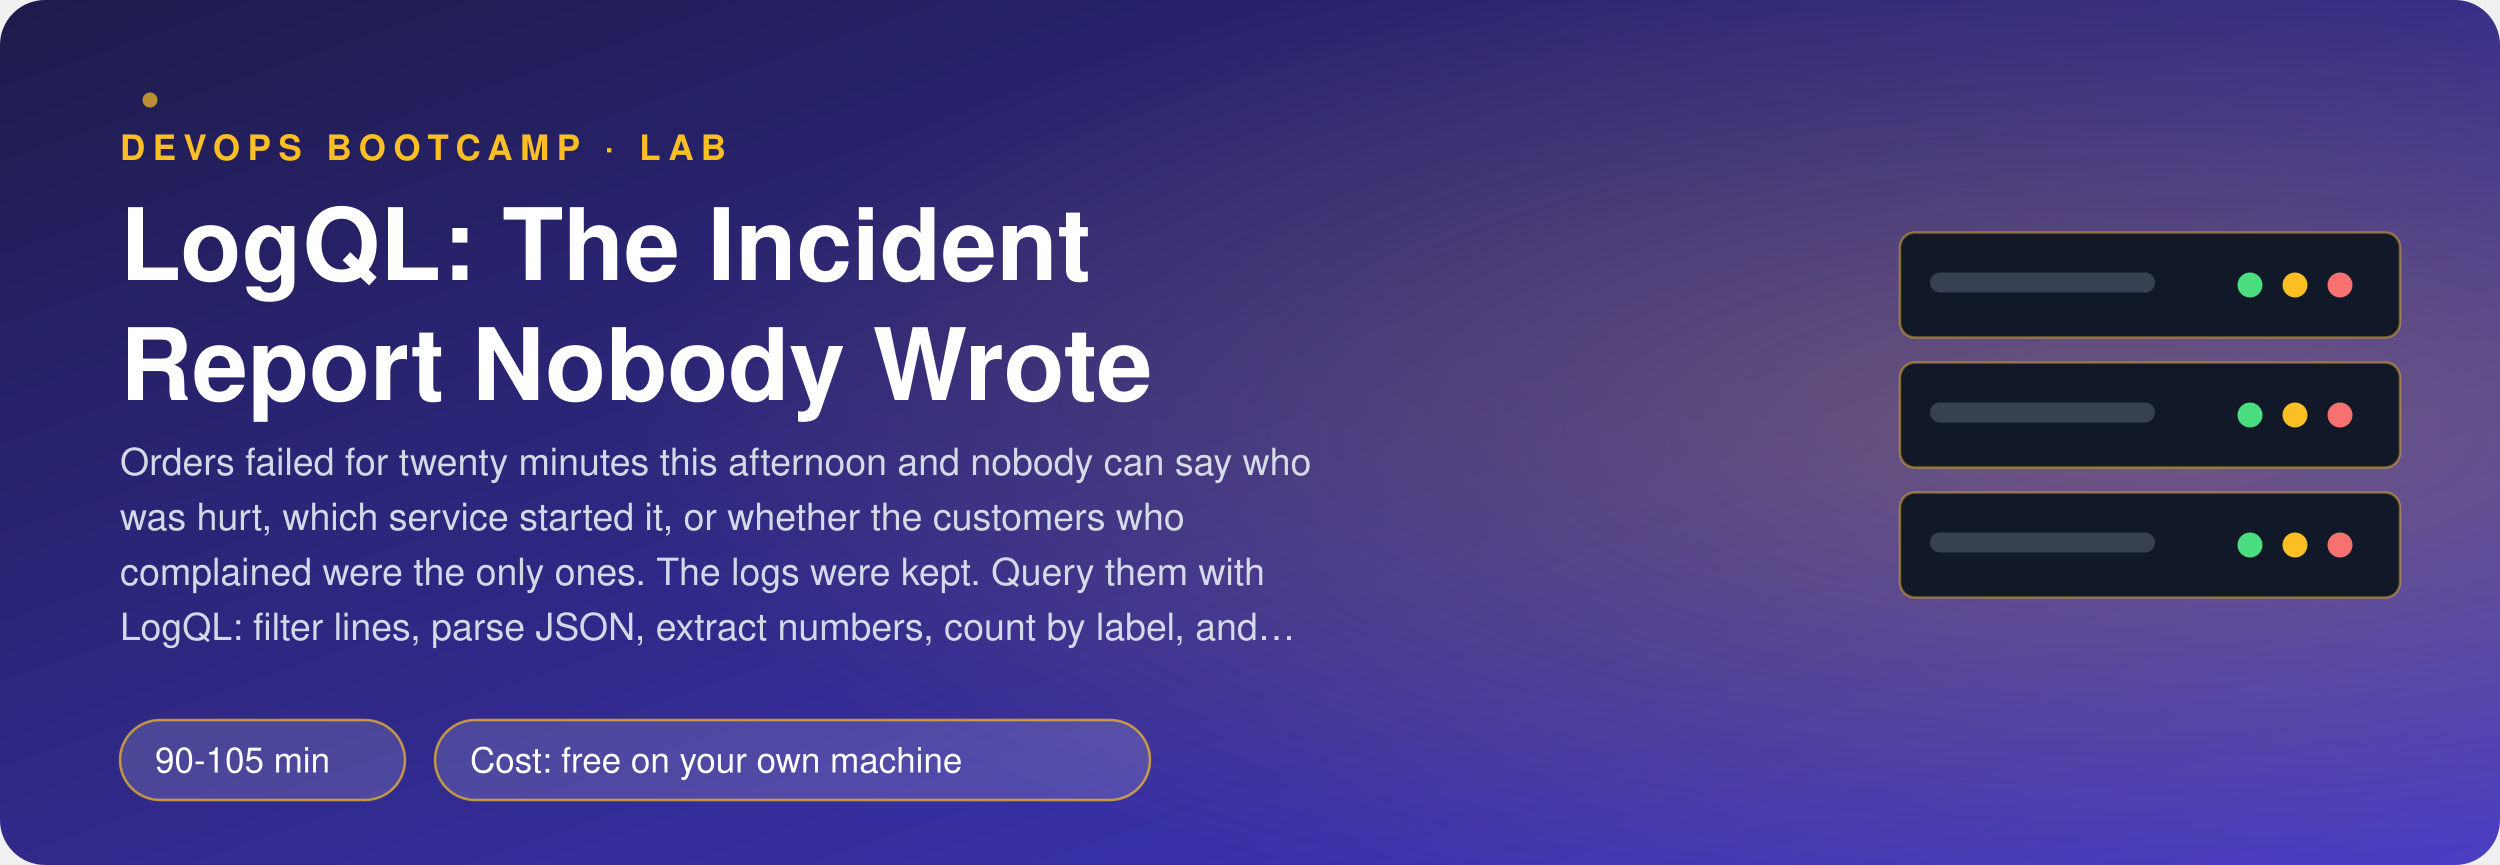
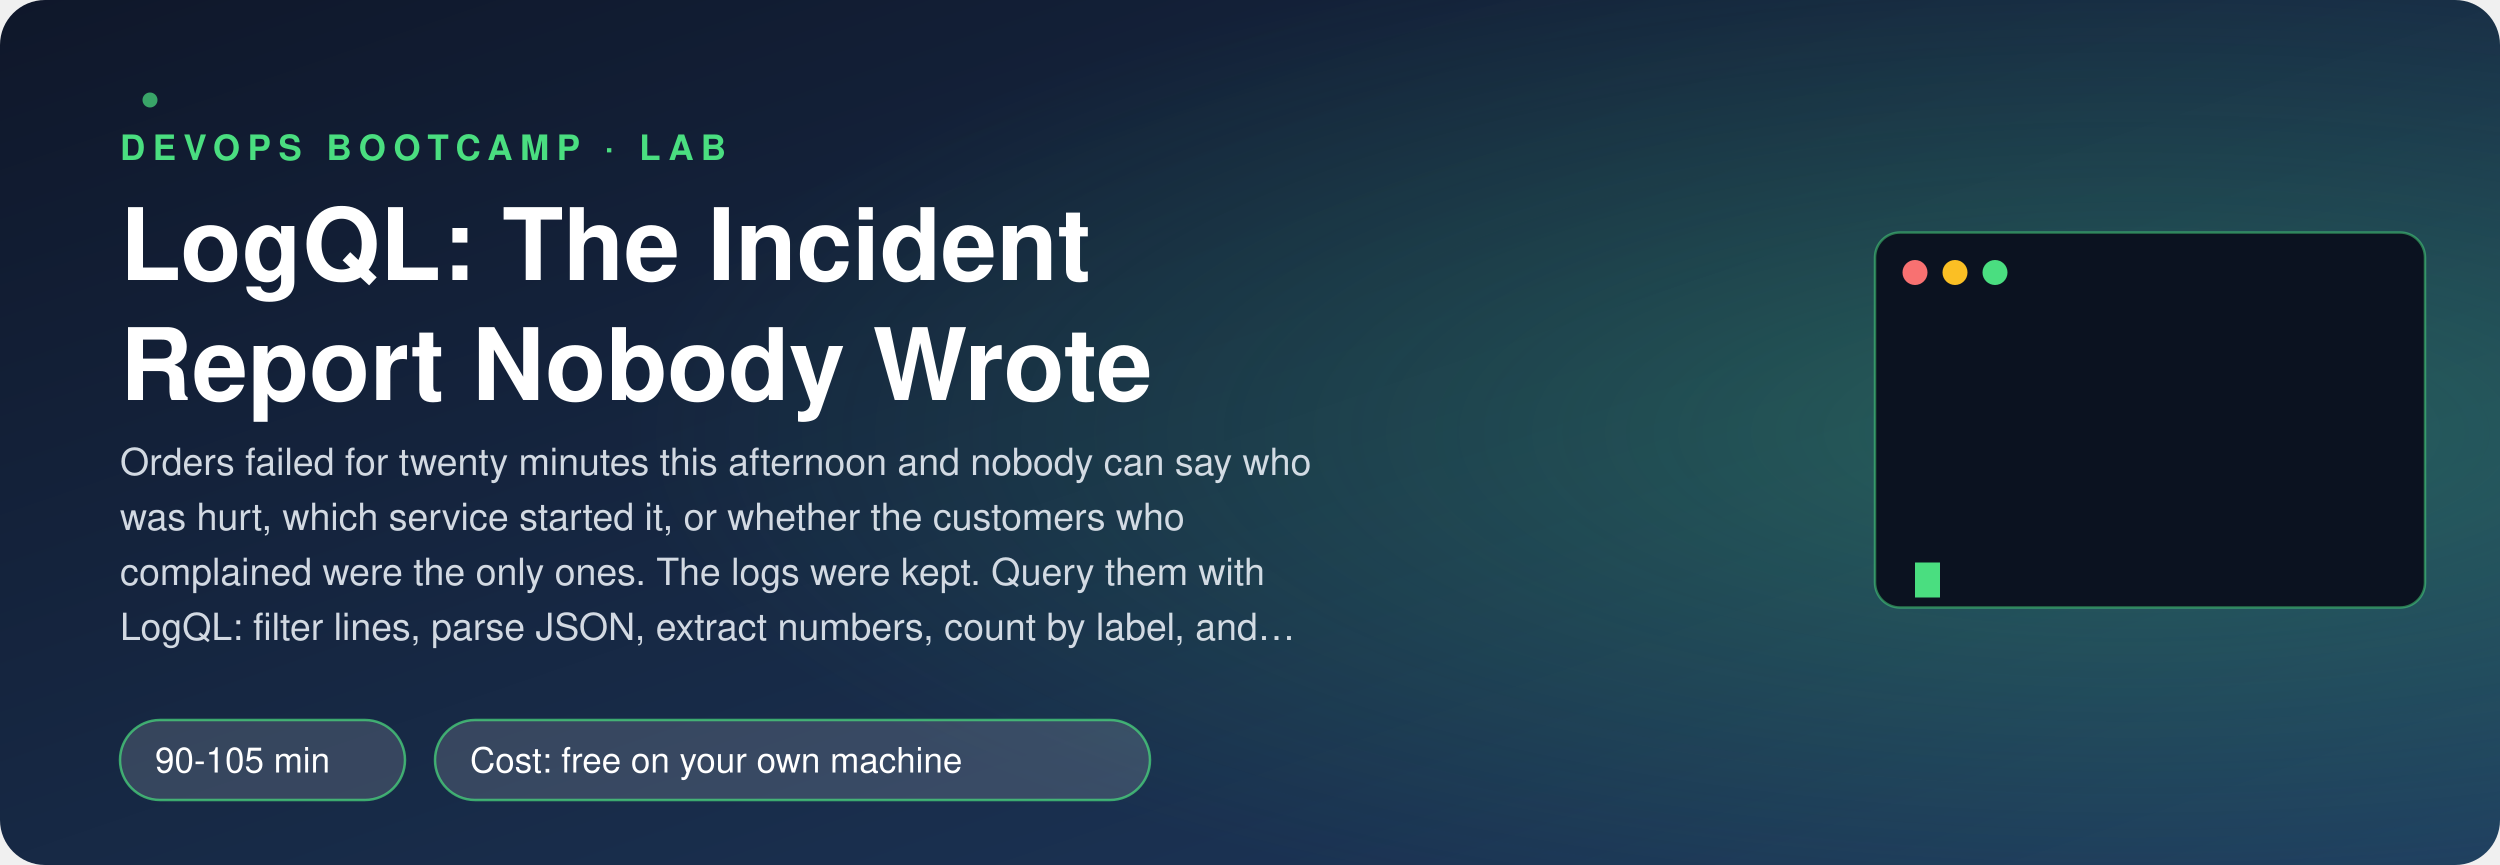
<svg xmlns="http://www.w3.org/2000/svg" width="1000" height="346" viewBox="0 0 1000 346" role="img" aria-label="LogQL: The Incident Report Nobody Wrote">
  <defs>
    <linearGradient id="bg" x1="0" y1="0" x2="1" y2="1">
-       <stop offset="0" stop-color="#1e1b4b" />
-       <stop offset="1" stop-color="#4338ca" />
+       <stop offset="0" stop-color="#0f172a" />
+       <stop offset="1" stop-color="#1e3a5f" />
    </linearGradient>
    <radialGradient id="glow" cx=".85" cy=".5" r=".6">
-       <stop offset="0" stop-color="#fbbf24" stop-opacity=".28" />
-       <stop offset="1" stop-color="#fbbf24" stop-opacity="0" />
+       <stop offset="0" stop-color="#4ade80" stop-opacity=".28" />
+       <stop offset="1" stop-color="#4ade80" stop-opacity="0" />
    </radialGradient>
  </defs>
  <rect width="1000" height="346" rx="18" fill="url(#bg)" />
  <rect width="1000" height="346" rx="18" fill="url(#glow)" />
-   <circle cx="60" cy="40" r="3" fill="#fbbf24" opacity=".7">
+   <circle cx="60" cy="40" r="3" fill="#4ade80" opacity=".7">
    <animate attributeName="opacity" values=".2;.9;.2" dur="3s" repeatCount="indefinite" />
  </circle>
-   <text x="48" y="64" font-size="14" letter-spacing="3" fill="#fbbf24" font-family="Segoe UI,Helvetica,Arial,sans-serif" font-weight="700">DEVOPS BOOTCAMP · LAB</text>
+   <text x="48" y="64" font-size="14" letter-spacing="3" fill="#4ade80" font-family="Segoe UI,Helvetica,Arial,sans-serif" font-weight="700">DEVOPS BOOTCAMP · LAB</text>
  <text x="48" y="112" font-size="40" font-weight="800" fill="#ffffff" font-family="Segoe UI,Helvetica,Arial,sans-serif">LogQL: The Incident</text>
  <text x="48" y="160" font-size="40" font-weight="800" fill="#ffffff" font-family="Segoe UI,Helvetica,Arial,sans-serif">Report Nobody Wrote</text>
  <text x="48" y="190" font-size="15" fill="#e2e8f0" opacity=".92" font-family="Segoe UI,Helvetica,Arial,sans-serif">Orders failed for twenty minutes this afternoon and nobody can say who</text>
  <text x="48" y="212" font-size="15" fill="#e2e8f0" opacity=".92" font-family="Segoe UI,Helvetica,Arial,sans-serif">was hurt, which service started it, or whether the customers who</text>
  <text x="48" y="234" font-size="15" fill="#e2e8f0" opacity=".92" font-family="Segoe UI,Helvetica,Arial,sans-serif">complained were the only ones. The logs were kept. Query them with</text>
  <text x="48" y="256" font-size="15" fill="#e2e8f0" opacity=".92" font-family="Segoe UI,Helvetica,Arial,sans-serif">LogQL: filter lines, parse JSON, extract numbers, count by label, and…</text>
-   <rect x="48" y="288" width="114" height="32" rx="16" fill="#ffffff" fill-opacity=".14" stroke="#fbbf24" stroke-opacity=".7" />
+   <rect x="48" y="288" width="114" height="32" rx="16" fill="#ffffff" fill-opacity=".14" stroke="#4ade80" stroke-opacity=".7" />
  <text x="62" y="309" font-size="14" fill="#ffffff" font-family="Segoe UI,Helvetica,Arial,sans-serif">90-105 min</text>
-   <rect x="174" y="288" width="286" height="32" rx="16" fill="#ffffff" fill-opacity=".14" stroke="#fbbf24" stroke-opacity=".7" />
+   <rect x="174" y="288" width="286" height="32" rx="16" fill="#ffffff" fill-opacity=".14" stroke="#4ade80" stroke-opacity=".7" />
  <text x="188" y="309" font-size="14" fill="#ffffff" font-family="Segoe UI,Helvetica,Arial,sans-serif">Cost: free on your own machine</text>
  <g transform="translate(750,73)">
-     <rect x="10" y="20" width="200" height="42" rx="6" fill="#111827" stroke="#fbbf24" stroke-opacity=".45" />
-     <rect x="22" y="36" width="90" height="8" rx="4" fill="#374151" />
-     <circle cx="150" cy="41" r="5" fill="#4ade80">
-       <animate attributeName="opacity" values="1;.15;1" dur="1.10s" repeatCount="indefinite" />
-     </circle>
-     <circle cx="168" cy="41" r="5" fill="#fbbf24">
-       <animate attributeName="opacity" values="1;.15;1" dur="1.30s" repeatCount="indefinite" />
-     </circle>
-     <circle cx="186" cy="41" r="5" fill="#f87171">
-       <animate attributeName="opacity" values="1;.15;1" dur="1.50s" repeatCount="indefinite" />
-     </circle>
-     <rect x="10" y="72" width="200" height="42" rx="6" fill="#111827" stroke="#fbbf24" stroke-opacity=".45" />
-     <rect x="22" y="88" width="90" height="8" rx="4" fill="#374151" />
-     <circle cx="150" cy="93" r="5" fill="#4ade80">
-       <animate attributeName="opacity" values="1;.15;1" dur="1.45s" repeatCount="indefinite" />
-     </circle>
-     <circle cx="168" cy="93" r="5" fill="#fbbf24">
-       <animate attributeName="opacity" values="1;.15;1" dur="1.65s" repeatCount="indefinite" />
-     </circle>
-     <circle cx="186" cy="93" r="5" fill="#f87171">
-       <animate attributeName="opacity" values="1;.15;1" dur="1.85s" repeatCount="indefinite" />
-     </circle>
-     <rect x="10" y="124" width="200" height="42" rx="6" fill="#111827" stroke="#fbbf24" stroke-opacity=".45" />
-     <rect x="22" y="140" width="90" height="8" rx="4" fill="#374151" />
-     <circle cx="150" cy="145" r="5" fill="#4ade80">
-       <animate attributeName="opacity" values="1;.15;1" dur="1.80s" repeatCount="indefinite" />
-     </circle>
-     <circle cx="168" cy="145" r="5" fill="#fbbf24">
-       <animate attributeName="opacity" values="1;.15;1" dur="2.00s" repeatCount="indefinite" />
-     </circle>
-     <circle cx="186" cy="145" r="5" fill="#f87171">
-       <animate attributeName="opacity" values="1;.15;1" dur="2.20s" repeatCount="indefinite" />
-     </circle>
-     <animateTransform attributeName="transform" type="translate" values="0,0;0,-4;0,0" dur="4s" repeatCount="indefinite" additive="sum" />
+     <rect x="0" y="20" width="220" height="150" rx="10" fill="#0b1220" stroke="#4ade80" stroke-opacity=".5" />
+     <circle cx="16" cy="36" r="5" fill="#f87171" />
+     <circle cx="32" cy="36" r="5" fill="#fbbf24" />
+     <circle cx="48" cy="36" r="5" fill="#4ade80" />
+     <rect x="16" y="62" width="0" height="8" rx="4" fill="#4ade80" opacity=".85">
+       <animate attributeName="width" values="0;120;120;0" keyTimes="0;.25;.85;1" dur="6s" begin="-3.5s" repeatCount="indefinite" />
+     </rect>
+     <rect x="16" y="86" width="0" height="8" rx="4" fill="#4ade80" opacity=".85">
+       <animate attributeName="width" values="0;160;160;0" keyTimes="0;.25;.85;1" dur="6s" begin="-2.3s" repeatCount="indefinite" />
+     </rect>
+     <rect x="16" y="110" width="0" height="8" rx="4" fill="#4ade80" opacity=".85">
+       <animate attributeName="width" values="0;90;90;0" keyTimes="0;.25;.85;1" dur="6s" begin="-1.1s" repeatCount="indefinite" />
+     </rect>
+     <rect x="16" y="134" width="0" height="8" rx="4" fill="#4ade80" opacity=".85">
+       <animate attributeName="width" values="0;140;140;0" keyTimes="0;.25;.85;1" dur="6s" begin="0.1s" repeatCount="indefinite" />
+     </rect>
+     <rect x="16" y="152" width="10" height="14" fill="#4ade80">
+       <animate attributeName="opacity" values="1;0;1" dur="1s" repeatCount="indefinite" />
+     </rect>
  </g>
</svg>
